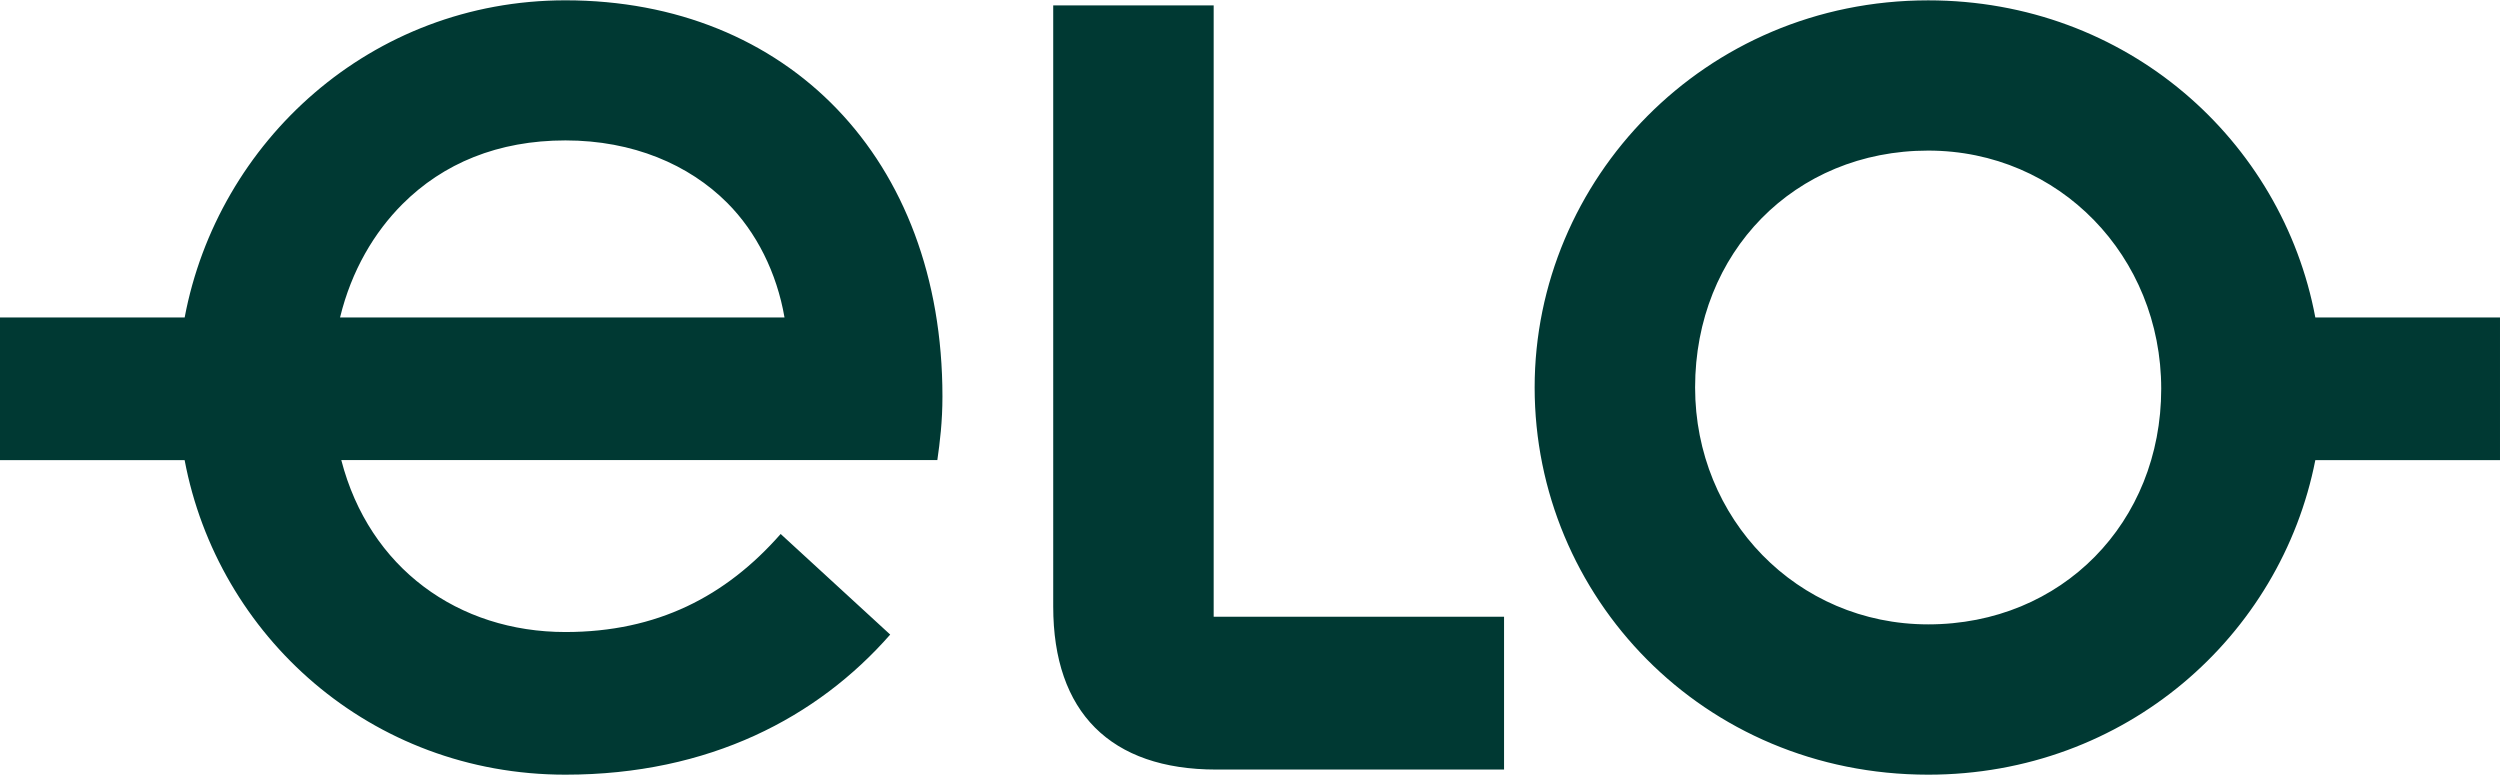
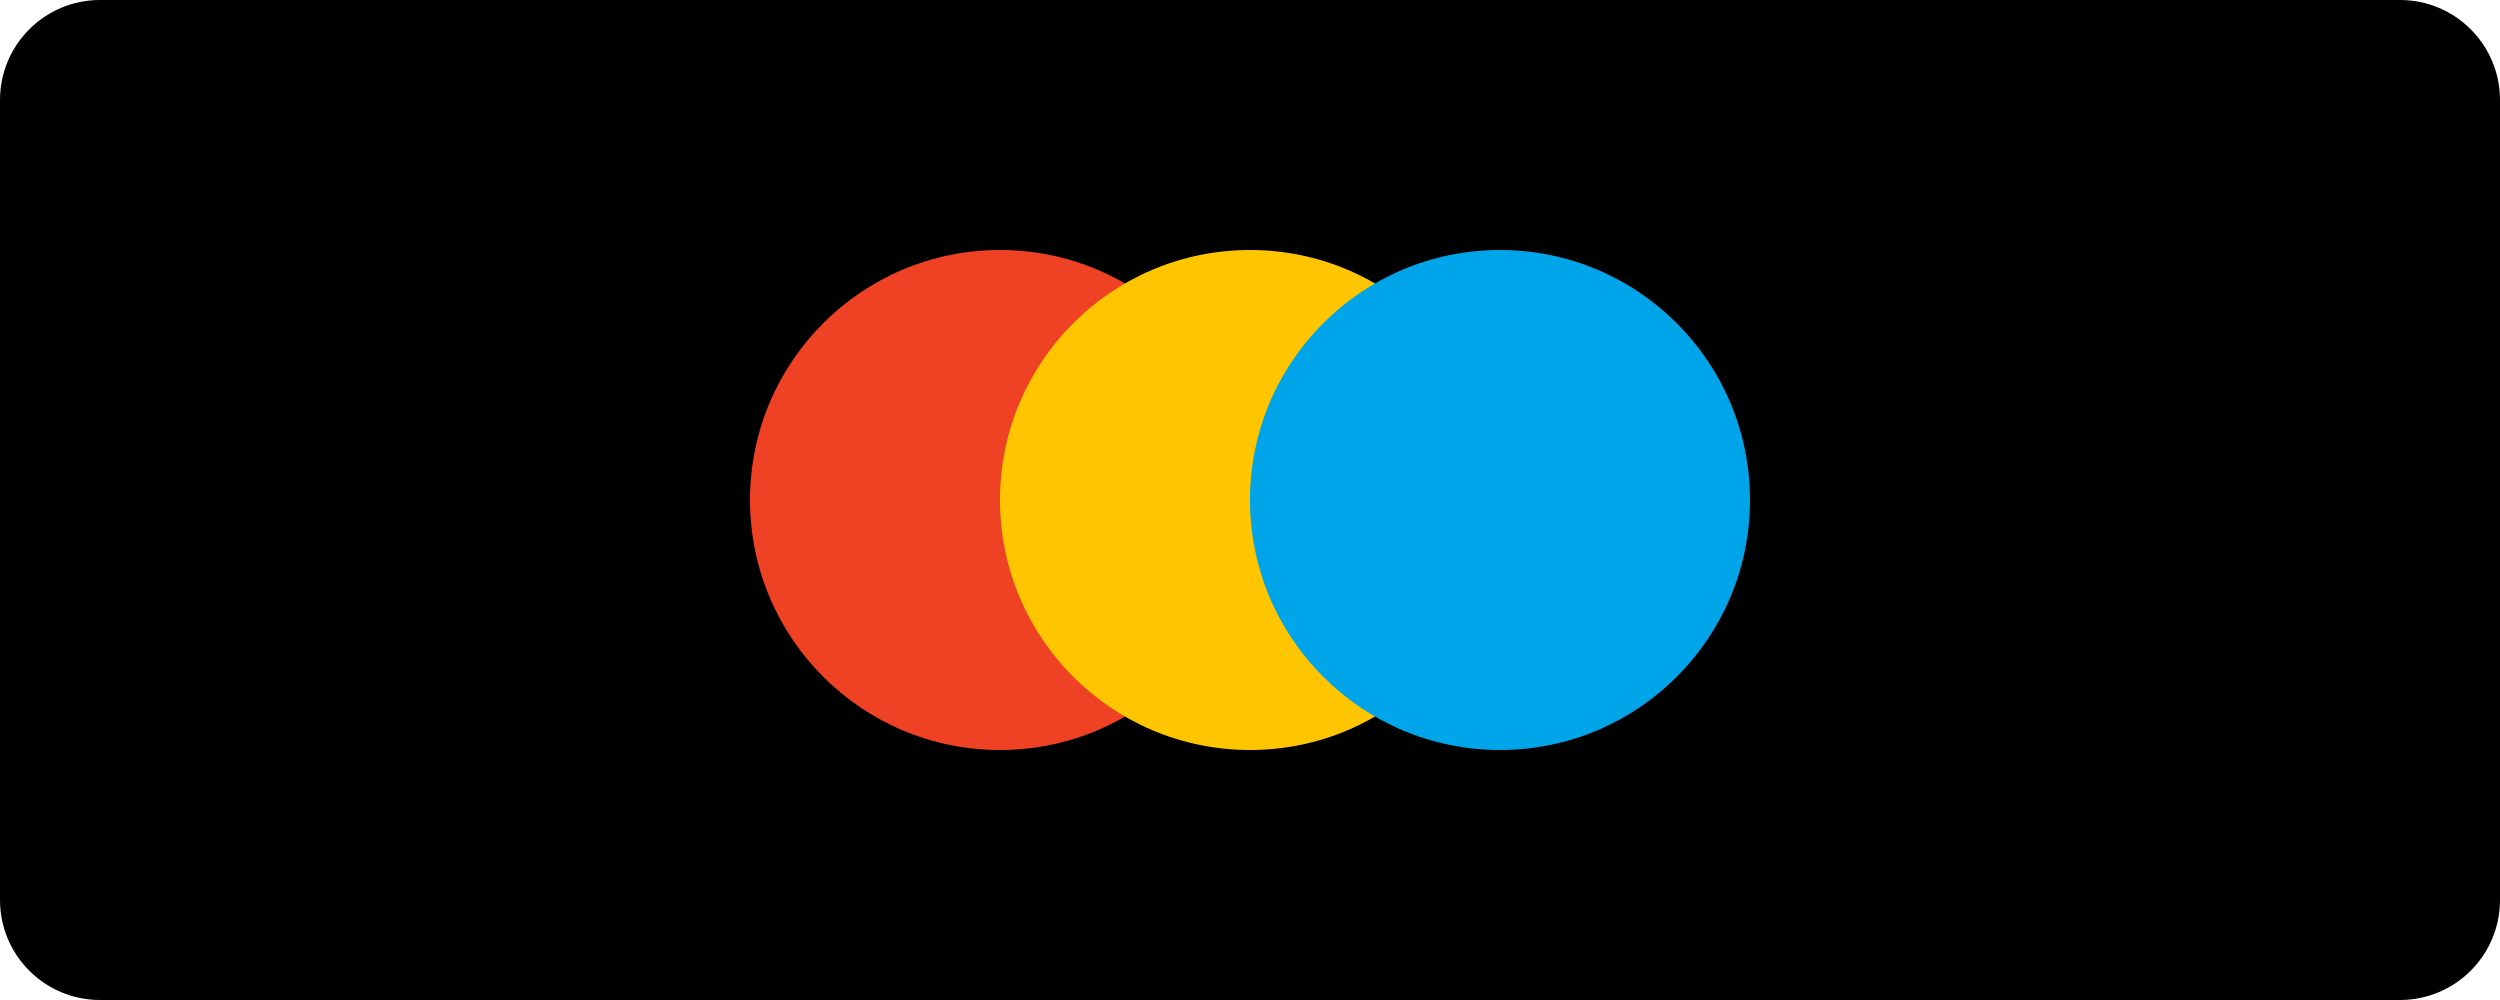
- <svg xmlns="http://www.w3.org/2000/svg" width="500" height="155" fill="none" version="1.1" viewBox="0 0 500 155">
-   <path d="m0 63.487h36.934c6.624-35.148 37.189-63.423 76.16-63.423 44.317 0 75.394 31.587 75.394 79.216 0 5.092-0.51 9.17-1.021 12.737h-119.21c5.603 21.651 23.432 34.388 44.828 34.388 18.34 0 32.091-7.134 43.048-19.61l21.907 20.12c-14.517 16.553-36.169 28.02-64.955 28.02-38.97 0-69.536-27.765-76.16-62.912h-36.928zm156.9 0c-1.531-8.915-5.602-17.064-11.46-22.922-7.638-7.645-18.85-12.482-32.347-12.482-13.497 0-24.453 4.588-32.602 12.737-5.603 5.603-10.191 13.247-12.481 22.672h88.89zm53.743-62.402h32.091v122.26h58.076v30.566h-57.565c-21.141 0-32.601-11.46-32.601-32.602zm96.286 76.415c0-41.516 33.877-77.43 78.706-77.43 39.735 0 70.806 28.02 77.43 63.423h36.934v28.531h-36.934c-6.879 35.148-37.956 62.912-77.43 62.912-45.084-6e-3 -78.706-35.665-78.706-77.436zm78.706 47.374c26.744 0 46.608-20.376 46.608-47.119 0-26.488-20.375-47.636-46.608-47.636-26.744 0-46.615 20.375-46.615 47.374 0 26.24 20.381 47.381 46.615 47.381z" fill="#003933" />
+ <svg xmlns="http://www.w3.org/2000/svg" viewBox="0 0 100 40" width="100" height="40">
+   <rect width="100" height="40" rx="4" fill="#000" />
+   <circle cx="40" cy="20" r="10" fill="#EF4123" />
+   <circle cx="50" cy="20" r="10" fill="#FFC600" />
+   <circle cx="60" cy="20" r="10" fill="#00A4E8" />
</svg>
